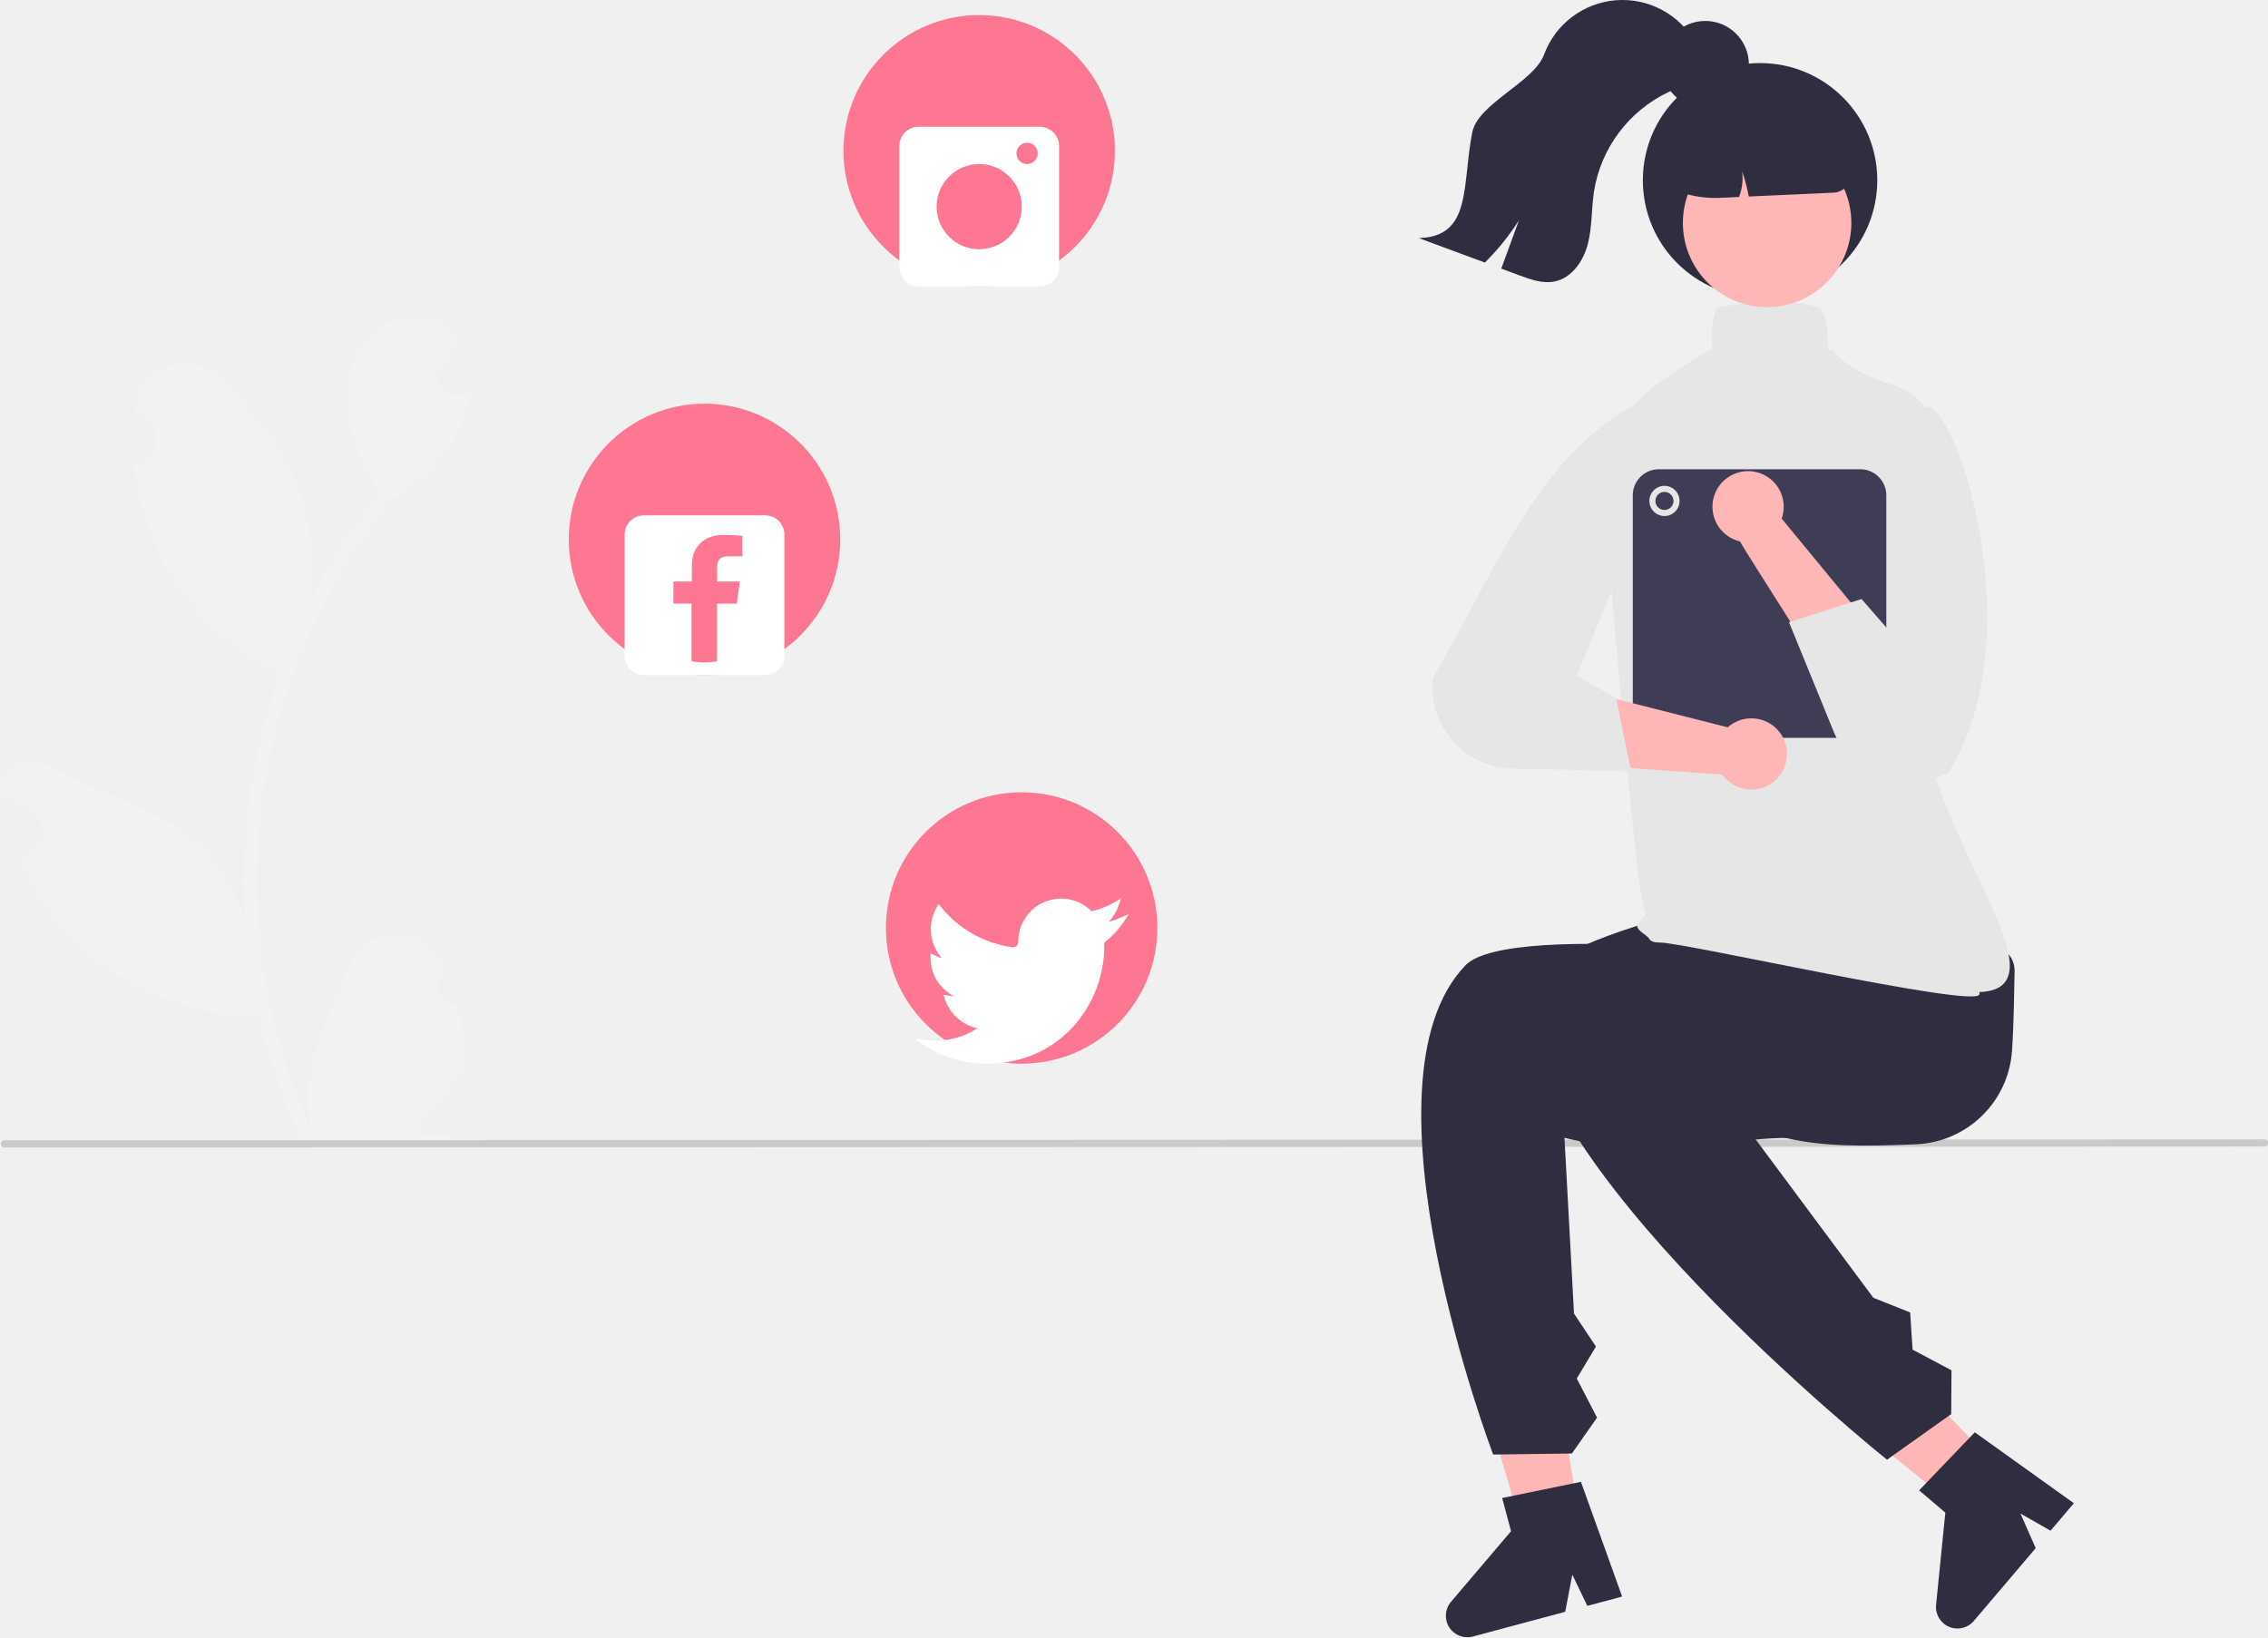
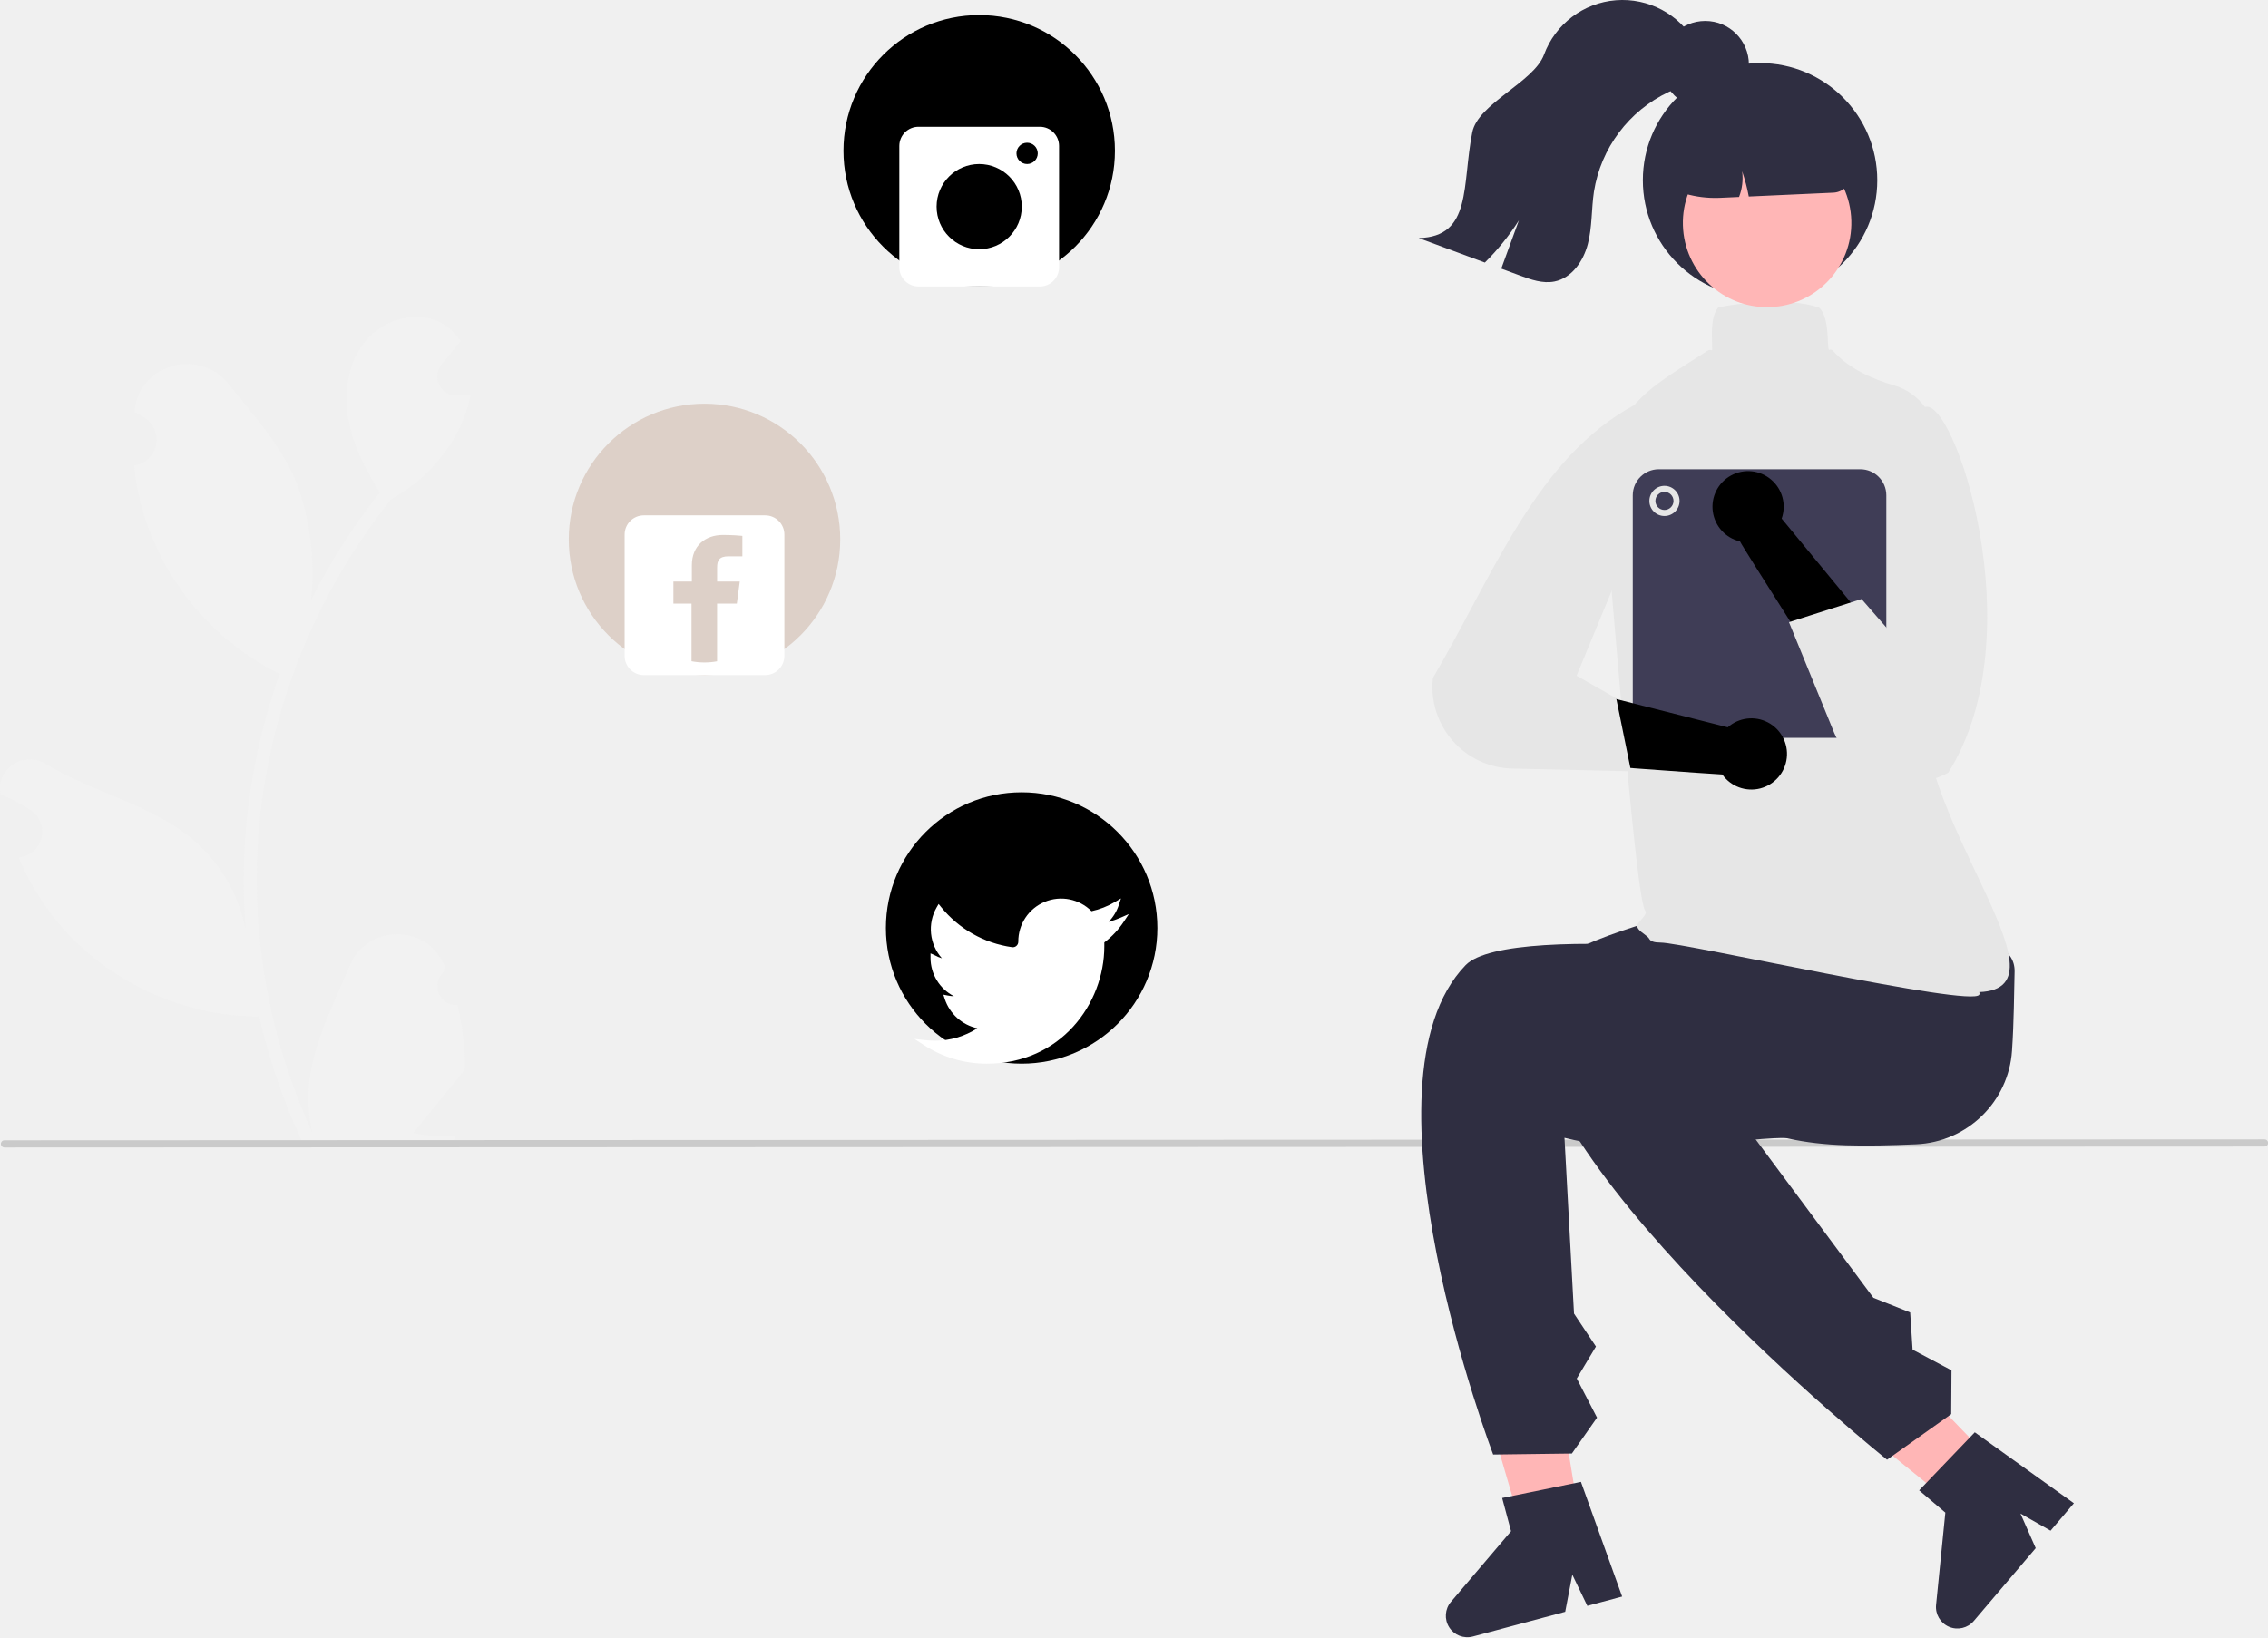
<svg xmlns="http://www.w3.org/2000/svg" data-name="Layer 1" width="751.383" height="542.549" viewBox="0 0 751.383 542.549">
  <path d="M375.861,511.816a6.339,6.339,0,0,1-4.594-10.986c.16-.635.274-1.091.434-1.727q-.086-.207-.173-.414c-5.836-13.915-25.613-13.819-31.399.117-5.135,12.369-11.674,24.758-13.284,37.836a50.357,50.357,0,0,0,.884,17.319,201.893,201.893,0,0,1-18.365-83.852,194.866,194.866,0,0,1,1.209-21.739q1.001-8.876,2.778-17.626a204.232,204.232,0,0,1,40.501-86.559,54.352,54.352,0,0,0,22.605-23.453,41.46,41.46,0,0,0,3.771-11.329c-1.1.144-2.219.235-3.319.307-.343.018-.704.036-1.046.054l-.129.006a6.28,6.28,0,0,1-5.158-10.231q.713-.877,1.426-1.753c.722-.902,1.461-1.786,2.183-2.688a3.13,3.13,0,0,0,.235-.271c.83-1.028,1.66-2.039,2.49-3.067A18.16,18.16,0,0,0,370.956,286.003c-8.317-4.871-19.791-1.497-25.798,6.026-6.026,7.523-7.162,18.077-5.069,27.476,1.786,8.046,5.683,15.425,10.067,22.442-.451.577-.92,1.137-1.371,1.714a205.55,205.55,0,0,0-21.454,33.989c1.704-13.313-.812-29.351-5.101-39.69-4.883-11.78-14.035-21.7-22.095-31.884-9.681-12.232-29.533-6.894-31.239,8.612q-.025.225-.048.45,1.796,1.013,3.516,2.15a8.598,8.598,0,0,1-3.466,15.647l-.175.027a85.551,85.551,0,0,0,2.255,12.791,88.082,88.082,0,0,0,43.857,55.204c.704.361,1.389.722,2.093,1.064a209.806,209.806,0,0,0-11.293,53.148,198.995,198.995,0,0,0,.144,32.13q-.027-.19-.054-.379a52.583,52.583,0,0,0-17.95-30.362C273.957,445.211,254.441,441.032,239.538,431.911c-7.174-4.391-16.366,1.283-15.114,9.6q.03.199.061.398a57.762,57.762,0,0,1,6.476,3.121q1.796,1.013,3.516,2.15a8.598,8.598,0,0,1-3.466,15.647l-.175.027c-.126.018-.235.036-.361.054a85.622,85.622,0,0,0,15.749,24.661,88.16,88.16,0,0,0,63.936,28.053h.018a209.746,209.746,0,0,0,14.09,41.133h50.333c.181-.559.343-1.137.505-1.696a57.188,57.188,0,0,1-13.927-.83c3.734-4.582,7.469-9.201,11.203-13.783a3.127,3.127,0,0,0,.235-.271c1.894-2.345,3.807-4.672,5.701-7.018l.001-.003a83.767,83.767,0,0,0-2.455-21.339Z" transform="translate(-224.3082 -178.7254)" fill="#f2f2f2" />
  <path d="M974.501,558.67l-748.75.307a1.191,1.191,0,0,1,0-2.381l748.75-.307a1.191,1.191,0,1,1,0,2.381Z" transform="translate(-224.3082 -178.7254)" fill="#cacaca" />
  <path d="M859.118,557.916c-34.093,1.442-53.37.393-78.224-21.18-16.92-.45-30.371-12.687-29.983-27.278s14.47-26.095,31.39-25.645l61.438,2.913c16.92.45,48.388-.591,48,14-.191,7.164-.194,16.454-.858,26.186A33.256,33.256,0,0,1,859.118,557.916Z" transform="translate(-224.3082 -178.7254)" fill="#2f2e41" />
  <polygon points="525.304 515.773 507.701 518.649 488.231 452.121 514.211 447.876 525.304 515.773" fill="#ffb6b6" />
  <path d="M742.618,555.775c32.82,8.07,57.054-1.018,77.014.16,11.346-19.146,47.565-43.464,27.803-53.701-11.005-5.701-122.88-18.842-137.567-3.675-37.765,39,9.124,162.166,9.124,162.166l26.079-.337,8.332-11.893-6.711-12.961,6.349-10.597-7.266-10.916Z" transform="translate(-224.3082 -178.7254)" fill="#2f2e41" />
  <path d="M761.72,707.791l-11.532,3.088-4.974-10.337-2.357,12.3-30.587,8.19a7.118,7.118,0,0,1-7.263-11.487l19.909-23.409-2.947-11.007,26.102-5.346Z" transform="translate(-224.3082 -178.7254)" fill="#2f2e41" />
  <polygon points="669.559 494.09 656.712 506.463 602.873 462.801 621.834 444.539 669.559 494.09" fill="#ffb6b6" />
  <path d="M790.305,535.253c30.085,11.588,56.397-1.299,82.393-16.237-1.55-22.201-2.416-54.213-24.493-51.4-12.295,1.567-113.91,18.358-117.37,39.185-8.897,53.555,118.64,155.638,118.64,155.638l21.264-15.103.094-14.521-12.89-6.848-.801-12.327-12.183-4.85Z" transform="translate(-224.3082 -178.7254)" fill="#2f2e41" />
  <path d="M911.384,676.868l-7.732,9.097-9.968-5.676,5.053,11.459-20.507,24.126a7.118,7.118,0,0,1-12.506-5.322l3.07-30.577-8.682-7.38,18.435-19.237Z" transform="translate(-224.3082 -178.7254)" fill="#2f2e41" />
  <path d="M774.443,491.082c-2.119,0-3.323-.416-3.789-1.307-.684-1.308-5.051-3.017-3.677-4.996.959-1.379,3.272-3.226,2.381-4.29-3.431-4.097-11.996-121.603-14.014-137.634a31.942,31.942,0,0,1,1.963-14.626c5.654-16.02,13.372-20.944,28.748-30.751q1.872-1.194,3.899-2.495c1.748-1.123,1.651,1.5,1.548-2.444-.114-4.383-.233-8.916,1.915-11.749l.14-.185.225-.052c5.194-1.201,22.662-3.43,33.007.016l.143.049.107.106c2.457,2.457,2.681,7.218,2.898,11.82.177,3.779.345 1,1.735,2.55,5.315,5.924,13.322,9.347,20.001,11.289a19.57,19.57,0,0,1,14.157,19.44c-.724,21.93-.155,56.608-3.898,81.045-6.23,40.671,50.646,99.407,18.069,100.614a.834.834,0,0,1,.026.864C877.702,512.69,782.431,491.082,774.443,491.082Zm104.488,17.099Z" transform="translate(-224.3082 -178.7254)" fill="#e6e6e6" />
  <circle cx="583.105" cy="59.732" r="38.832" fill="#2f2e41" />
  <circle cx="809.749" cy="252.599" r="27.907" transform="translate(-231.1377 -155.6897) rotate(-1.623)" fill="#ffb6b6" />
  <path d="M810.019,210.04l-11.313.321a26.927,26.927,0,0,0-26.132,27.646l.007.251.206.129a35.703,35.703,0,0,0,20.776,5.911l.636-.018,6.251-.283a17.269,17.269,0,0,0,1.022-8.515,57.443,57.443,0,0,1,2.204,8.366l28.046-1.277a6.264,6.264,0,0,0,5.952-6.408A26.927,26.927,0,0,0,810.019,210.04Z" transform="translate(-224.3082 -178.7254)" fill="#2f2e41" />
  <path d="M787.476,203.037c-2.553,3.149-6.653,4.461-10.337,6.166a44.203,44.203,0,0,0-24.756,33.008c-.868,5.782-.564,11.733-2.034,17.387-1.46,5.654-5.313,11.27-11.038,12.406-3.874.775-7.819-.617-11.523-1.998q-3.055-1.129-6.111-2.267,2.927-7.996,5.844-15.991a80.166,80.166,0,0,1-11.282,13.985q-10.95-4.058-21.919-8.116c17.79-.437,14.265-17.618,17.754-35.056,1.918-9.582,20.361-16.557,23.757-25.718a27.721,27.721,0,0,1,50.19-3.949C789.715,194.246,789.982,199.928,787.476,203.037Z" transform="translate(-224.3082 -178.7254)" fill="#2f2e41" />
  <circle cx="564.946" cy="21.4" r="14.46" fill="#2f2e41" />
  <path d="M840.618,423.225H773.862a8.632,8.632,0,0,1-8.622-8.622V342.847a8.632,8.632,0,0,1,8.622-8.622h66.756a8.632,8.632,0,0,1,8.622,8.622v71.756A8.632,8.632,0,0,1,840.618,423.225Z" transform="translate(-224.3082 -178.7254)" fill="#3f3d56" />
  <circle cx="551.432" cy="166" r="5" fill="#e6e6e6" />
  <circle cx="551.432" cy="166" r="3" fill="#3f3d56" />
-   <path d="M796.708,419.741l-45.853-11.627-7.127,23.592s49.331,3.653,51.175,3.67a11.799,11.799,0,1,0,1.806-15.635Z" transform="translate(-224.3082 -178.7254)" fill="#ffb6b6" />
+   <path d="M796.708,419.741l-45.853-11.627-7.127,23.592s49.331,3.653,51.175,3.67a11.799,11.799,0,1,0,1.806-15.635Z" transform="translate(-224.3082 -178.7254)" fill="black" />
  <path d="M766.109,312.753C733.415,330.224,719.087,369.171,699.029,403.398a27.043,27.043,0,0,0,26.402,30.017l39.24.904-4.918-24.212-13.125-7.457,15.514-37.529Z" transform="translate(-224.3082 -178.7254)" fill="#e6e6e6" />
-   <path d="M814.571,350.579l31.295,37.976-12.924,20.479s-31.466-49.194-32.176-50.896a11.799,11.799,0,1,1,13.805-7.559Z" transform="translate(-224.3082 -178.7254)" fill="#ffb6b6" />
+   <path d="M814.571,350.579l31.295,37.976-12.924,20.479s-31.466-49.194-32.176-50.896a11.799,11.799,0,1,1,13.805-7.559Z" transform="translate(-224.3082 -178.7254)" fill="black" />
  <path d="M861.74,313.725c9.446-5.22,36.998,75.282,8.005,121.068a27.044,27.044,0,0,1-37.748-13.16L816.99,384.902l24.046-7.666,11.484,13.178-1.598-26.218,13.668-37.262Z" transform="translate(-224.3082 -178.7254)" fill="#e6e6e6" />
-   <circle cx="324.405" cy="49.967" r="44.967" fill="#fd7692" />
+   <circle cx="324.405" cy="49.967" r="44.967" fill="black" />
  <path d="M568.813,220.734H528.613a6.362,6.362,0,0,0-6.362,6.362v40.201a6.362,6.362,0,0,0,6.362,6.362H568.813a6.362,6.362,0,0,0,6.362-6.362V227.096A6.362,6.362,0,0,0,568.813,220.734Zm-20.1,40.576a14.113,14.113,0,1,1,14.113-14.113A14.113,14.113,0,0,1,548.713,261.31Zm15.877-28.227a3.528,3.528,0,1,1,3.528-3.528A3.528,3.528,0,0,1,564.591,233.083Z" transform="translate(-224.3082 -178.7254)" fill="#fff" />
-   <circle cx="338.465" cy="307.514" r="44.967" fill="#fd7692" />
+   <circle cx="338.465" cy="307.514" r="44.967" fill="black" />
  <path d="M551.203,531.207a38.131,38.131,0,0,1-20.825-6.173l-3.118-2.027,3.696.41c.968.108,2.011.171,3.099.186a25.9,25.9,0,0,0,14.049-4.129,14.626,14.626,0,0,1-10.793-9.712l-.463-1.426,1.471.289a12.285,12.285,0,0,0,2.028.228,14.304,14.304,0,0,1-7.76-12.685v-1.511l1.315.581a12.114,12.114,0,0,0,2.464,1.047,14.501,14.501,0,0,1-1.738-16.89l.643-1.109.806.995a36.828,36.828,0,0,0,23.54,13.325,1.774,1.774,0,0,0,1.423-.425,1.82,1.82,0,0,0,.626-1.375,14.199,14.199,0,0,1,24.259-10.129,26.182,26.182,0,0,0,7.734-3.037l2.025-1.199-.738,2.234a14.364,14.364,0,0,1-3.354,5.526A26.35,26.35,0,0,0,595.544,482.83l2.744-1.206-1.653,2.5a28.141,28.141,0,0,1-6.471,6.91v1.275c0,19.121-14.544,38.898-38.883,38.898Z" transform="translate(-224.3082 -178.7254)" fill="#fff" />
-   <circle cx="233.399" cy="178.741" r="44.967" fill="#fd7692" />
+   <circle cx="233.399" cy="178.741" r="44.967" fill="#DDD0C8" />
  <path d="M477.807,349.508H437.607a6.362,6.362,0,0,0-6.362,6.362v40.201a6.362,6.362,0,0,0,6.362,6.362h40.2a6.362,6.362,0,0,0,6.362-6.362V355.87A6.362,6.362,0,0,0,477.807,349.508Zm-7.548,13.572h-4.61c-3.148,0-3.76,1.49-3.76,3.691v4.666H469.395l-.975,7.326h-6.546v19.103a22.668,22.668,0,0,1-8.468-.02V378.763h-6.003v-7.326h6.114V366.019c0-6.477,4.499-10.014,10.292-10.014,2.786,0,5.766.209,6.449.306Z" transform="translate(-224.3082 -178.7254)" fill="#fff" />
</svg>
